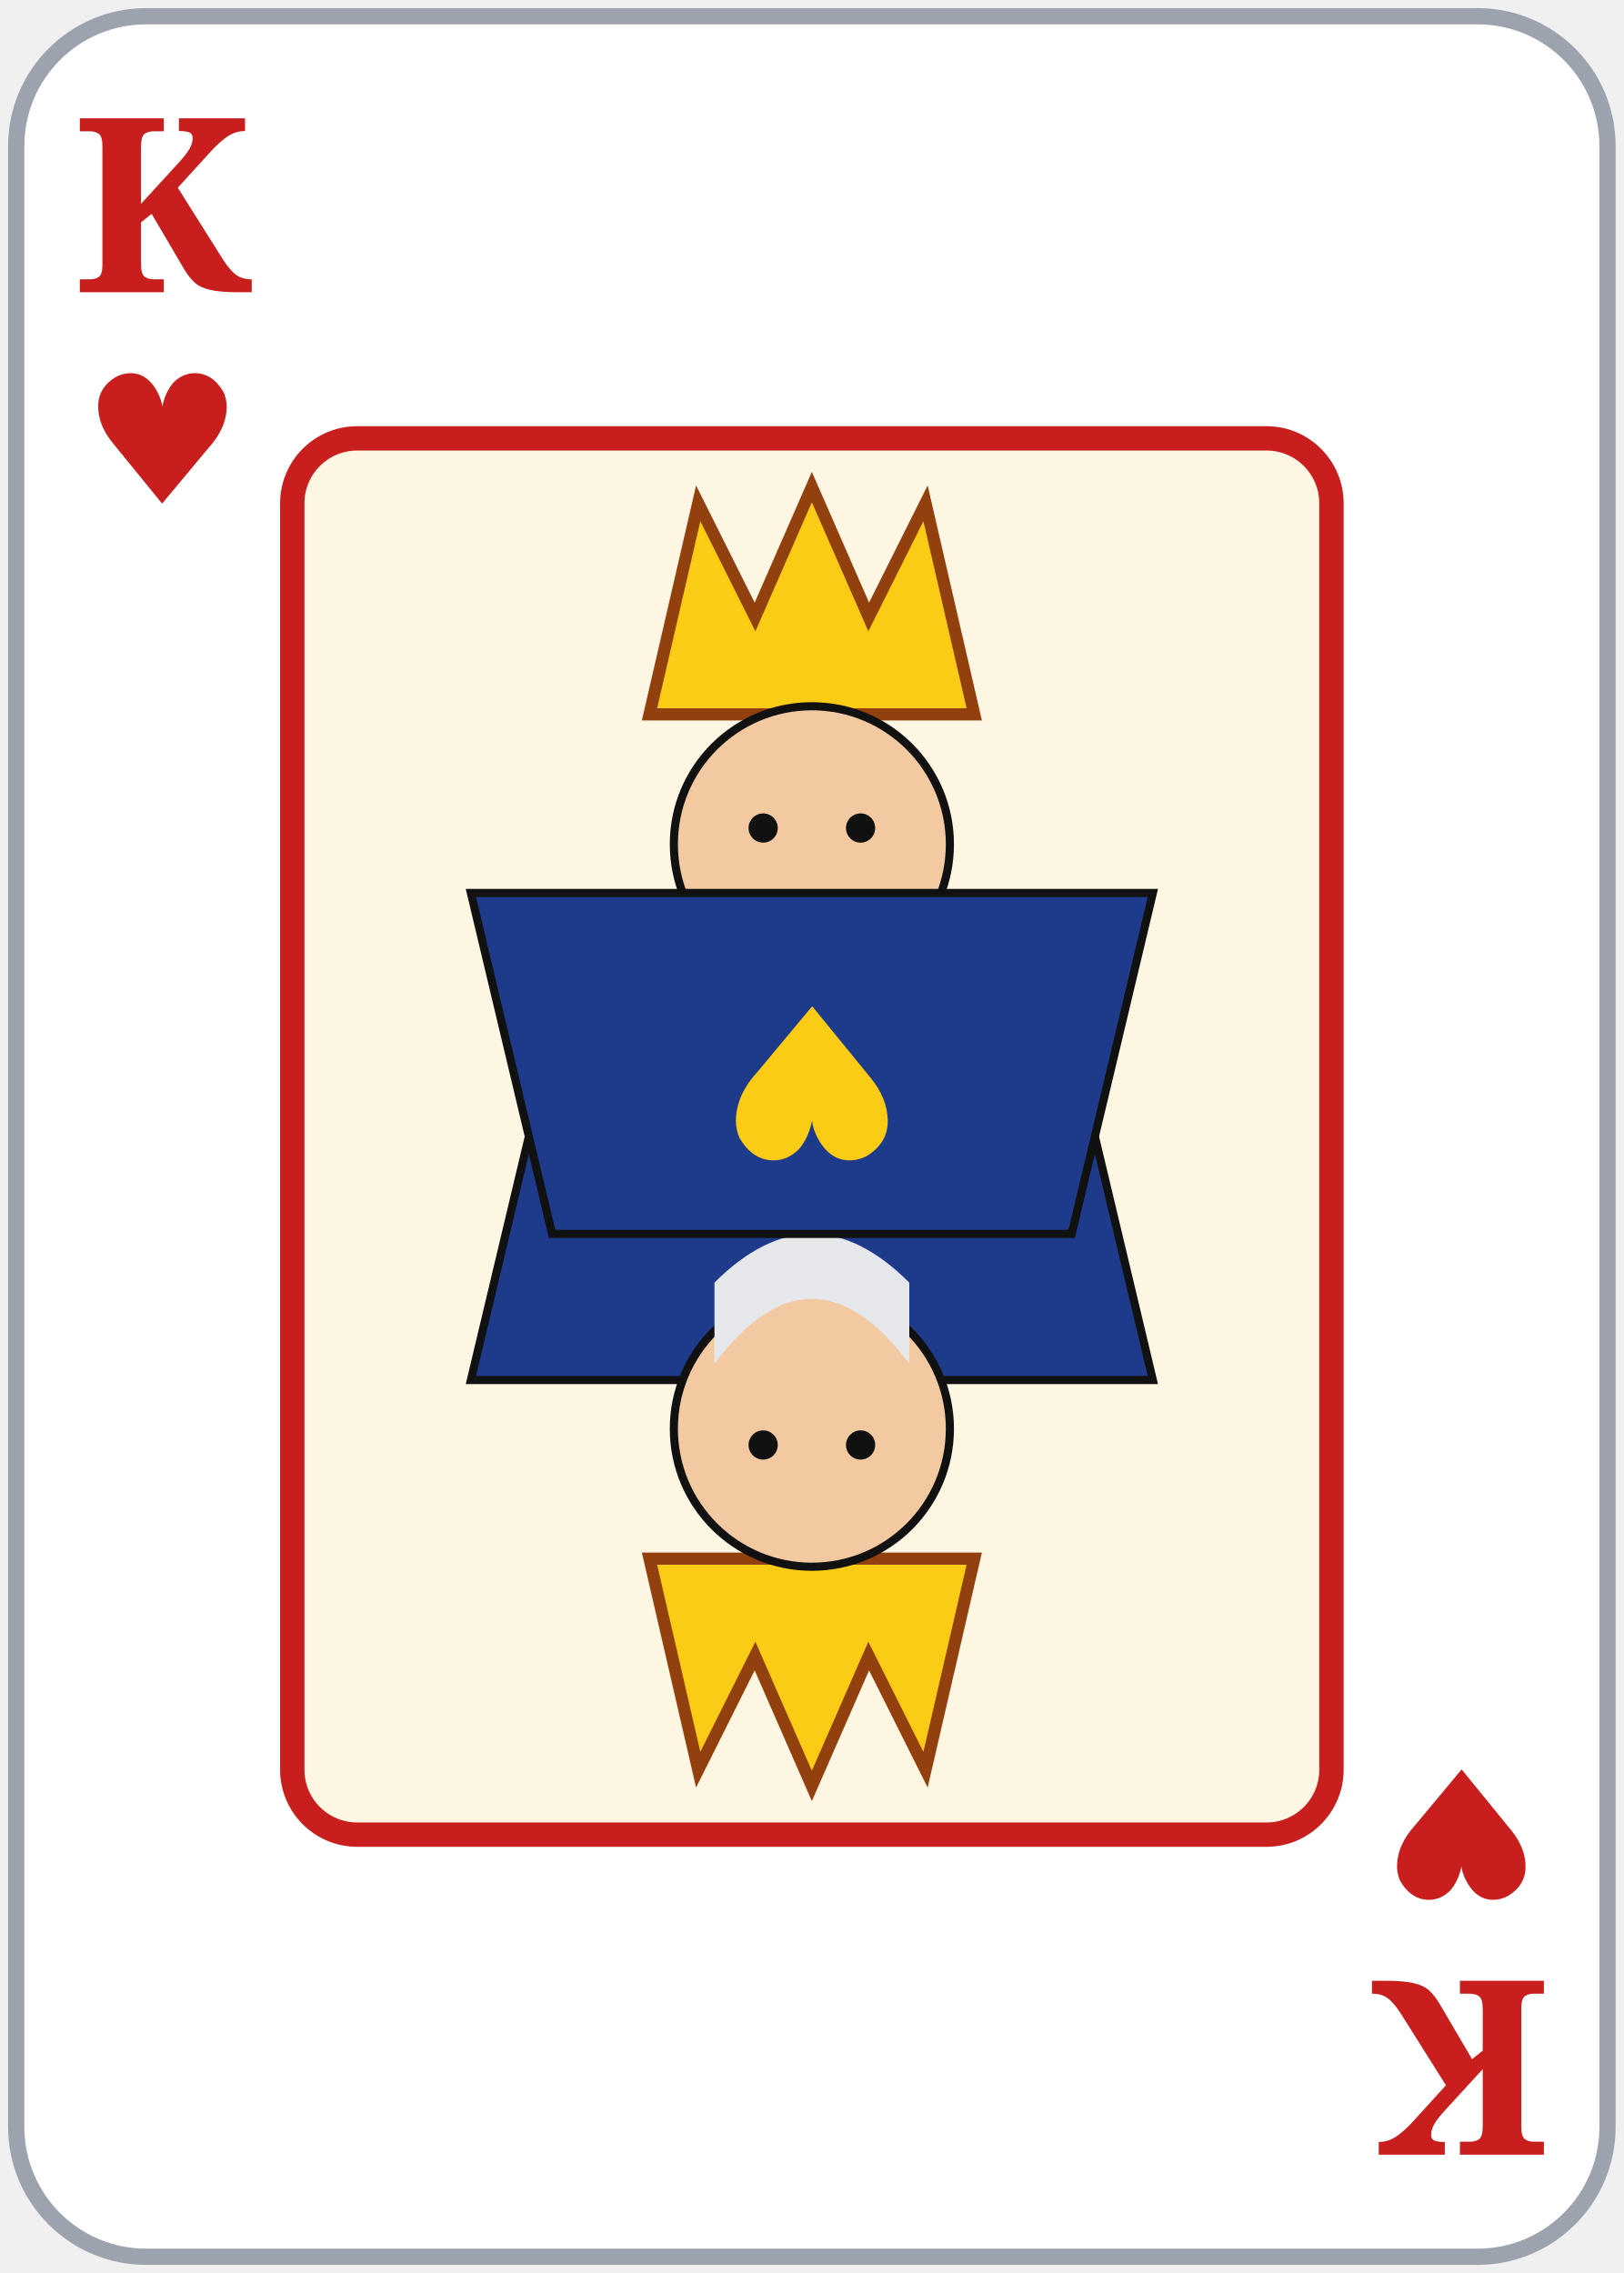
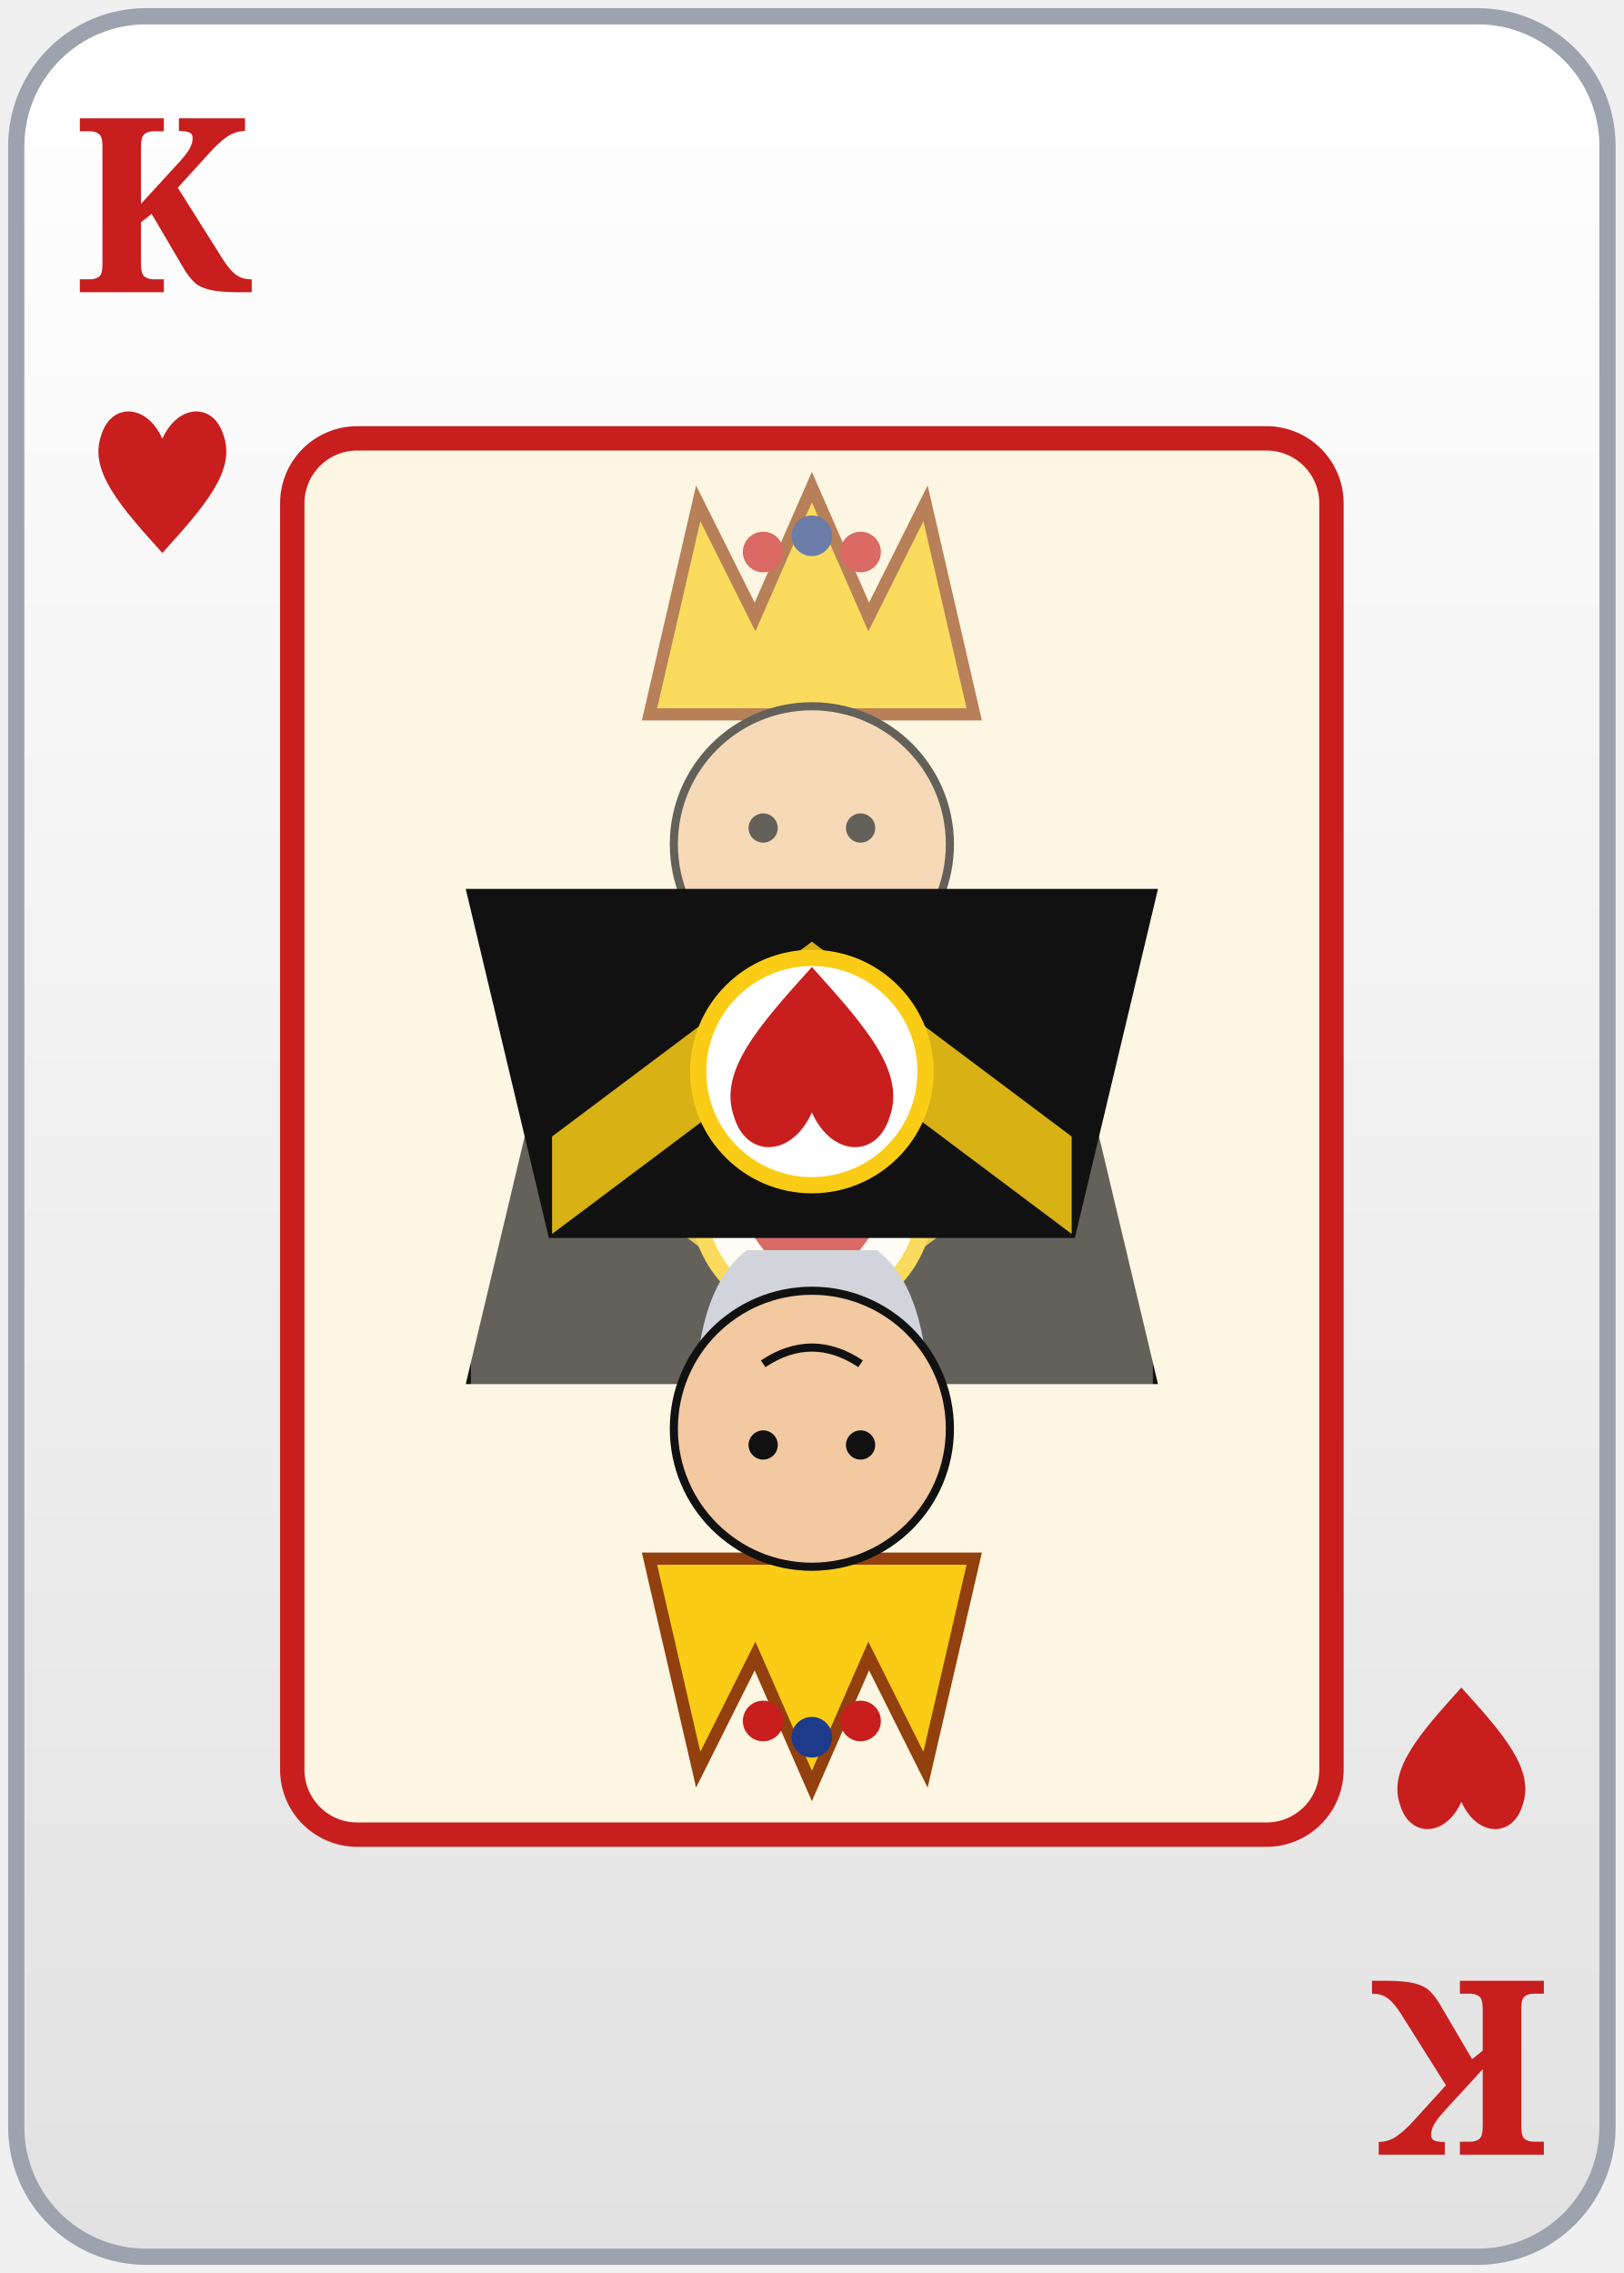
<svg xmlns="http://www.w3.org/2000/svg" viewBox="0 0 200 280" width="200" height="280" role="img" aria-label="K♥">
-   <rect x="2" y="2" width="196" height="276" rx="16" fill="#ffffff" stroke="#9ca3af" stroke-width="2" />
+   <defs>
+     <linearGradient id="bg" x1="0" y1="0" x2="0" y2="1">
+       <stop offset="0%" stop-color="#ffffff" />
+       <stop offset="100%" stop-color="#e2e2e2" />
+     </linearGradient>
+   </defs>
+   <rect x="2" y="2" width="196" height="276" rx="16" fill="url(#bg)" stroke="#9ca3af" stroke-width="2" />
  <text x="20" y="36" font-family="Georgia,serif" font-size="30" font-weight="bold" fill="#c81e1e" text-anchor="middle">K</text>
-   <text x="20" y="62" font-family="Georgia,serif" font-size="22" fill="#c81e1e" text-anchor="middle">♥</text>
+   <g transform="translate(20,58) rotate(0) scale(0.198,0.220) translate(-50,-50)">
+     <path d="M50 96 C24 70 4 50 12 30 C18 12 40 12 50 32 C60 12 82 12 88 30 C96 50 76 70 50 96 Z" fill="#c81e1e" />
+   </g>
  <g transform="rotate(180 180 244)">
    <text x="180" y="244" font-family="Georgia,serif" font-size="30" font-weight="bold" fill="#c81e1e" text-anchor="middle">K</text>
-     <text x="180" y="270" font-family="Georgia,serif" font-size="22" fill="#c81e1e" text-anchor="middle">♥</text>
+     <g transform="translate(180,270) rotate(0) scale(0.198,0.220) translate(-50,-50)">
+       <path d="M50 96 C24 70 4 50 12 30 C18 12 40 12 50 32 C60 12 82 12 88 30 C96 50 76 70 50 96 Z" fill="#c81e1e" />
+     </g>
  </g>
  <defs>
    <clipPath id="clip">
      <rect x="36" y="54" width="128" height="172" rx="8" />
    </clipPath>
  </defs>
  <rect x="36" y="54" width="128" height="172" rx="8" fill="#fdf6e3" stroke="#c81e1e" stroke-width="3" />
  <g clip-path="url(#clip)">
    <g id="fig">
+       <rect x="58" y="58" width="84" height="164" fill="#fdf6e3" opacity="0.35" />
      <polygon points="80,88 120,88 114,62 107,76 100,60 93,76 86,62" fill="#facc15" stroke="#92400e" stroke-width="1.5" />
+       <circle cx="94" cy="68" r="2.5" fill="#c81e1e" />
+       <circle cx="100" cy="66" r="2.5" fill="#1e3a8a" />
+       <circle cx="106" cy="68" r="2.5" fill="#c81e1e" />
+       <path d="M86,98 Q84,120 92,126 L108,126 Q116,120 114,98 Q108,90 100,90 Q92,90 86,98 Z" fill="#d1d5db" />
      <circle cx="100" cy="104" r="17" fill="#f2c9a0" stroke="#111" stroke-width="1" />
      <circle cx="94" cy="102" r="1.8" fill="#111" />
      <circle cx="106" cy="102" r="1.8" fill="#111" />
-       <path d="M88,112 Q100,128 112,112 L112,122 Q100,134 88,122 Z" fill="#e5e7eb" />
-       <path d="M68,128 L132,128 L142,170 L58,170 Z" fill="#1e3a8a" stroke="#111" stroke-width="1" />
-       <text x="100" y="156" font-family="Georgia,serif" font-size="26" fill="#facc15" text-anchor="middle">♥</text>
+       <path d="M94,112 Q100,116 106,112" fill="none" stroke="#111" stroke-width="1" />
+       <path d="M68,128 L132,128 L142,170 L58,170 Z" fill="#111111" stroke="#111" stroke-width="1" />
+       <polygon points="68,128 100,152 132,128 132,140 100,164 68,140" fill="#facc15" opacity="0.85" />
+       <circle cx="100" cy="148" r="14" fill="#ffffff" stroke="#facc15" stroke-width="2" />
+       <g transform="translate(100,148) rotate(0) scale(0.252,0.280) translate(-50,-50)">
+         <path d="M50 96 C24 70 4 50 12 30 C18 12 40 12 50 32 C60 12 82 12 88 30 C96 50 76 70 50 96 Z" fill="#c81e1e" />
+       </g>
    </g>
    <use href="#fig" transform="rotate(180 100 140)" />
  </g>
</svg>
